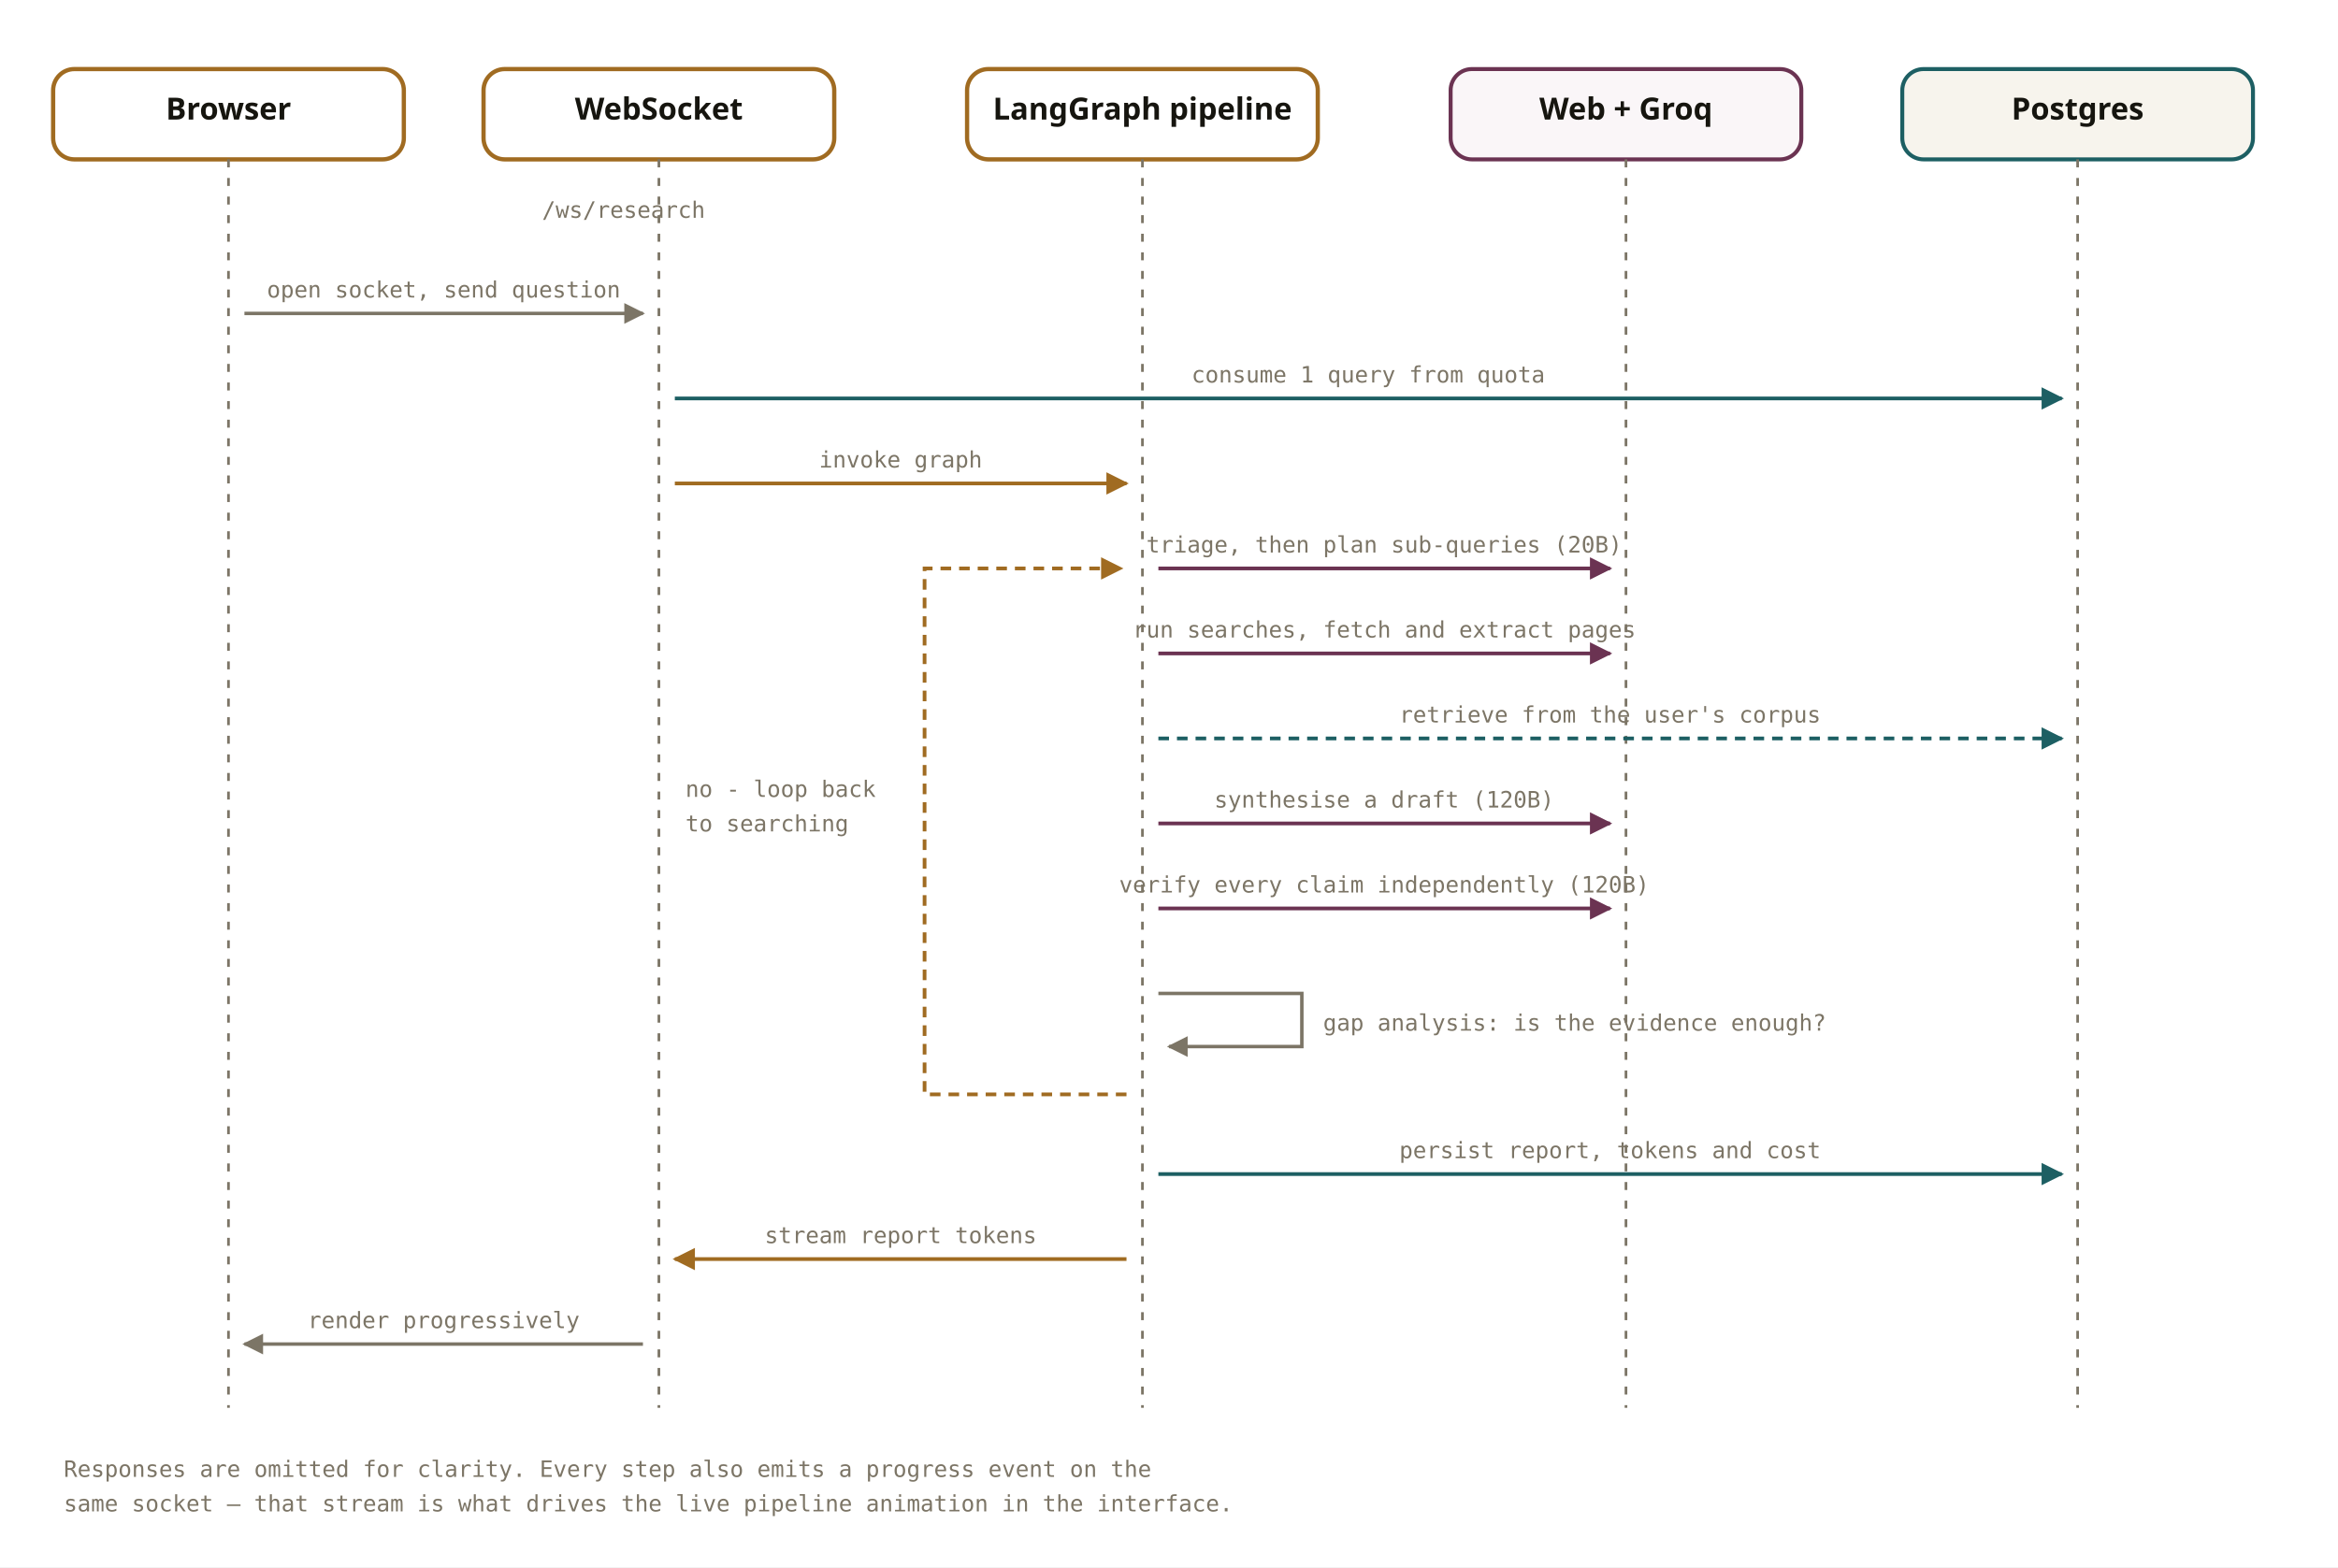
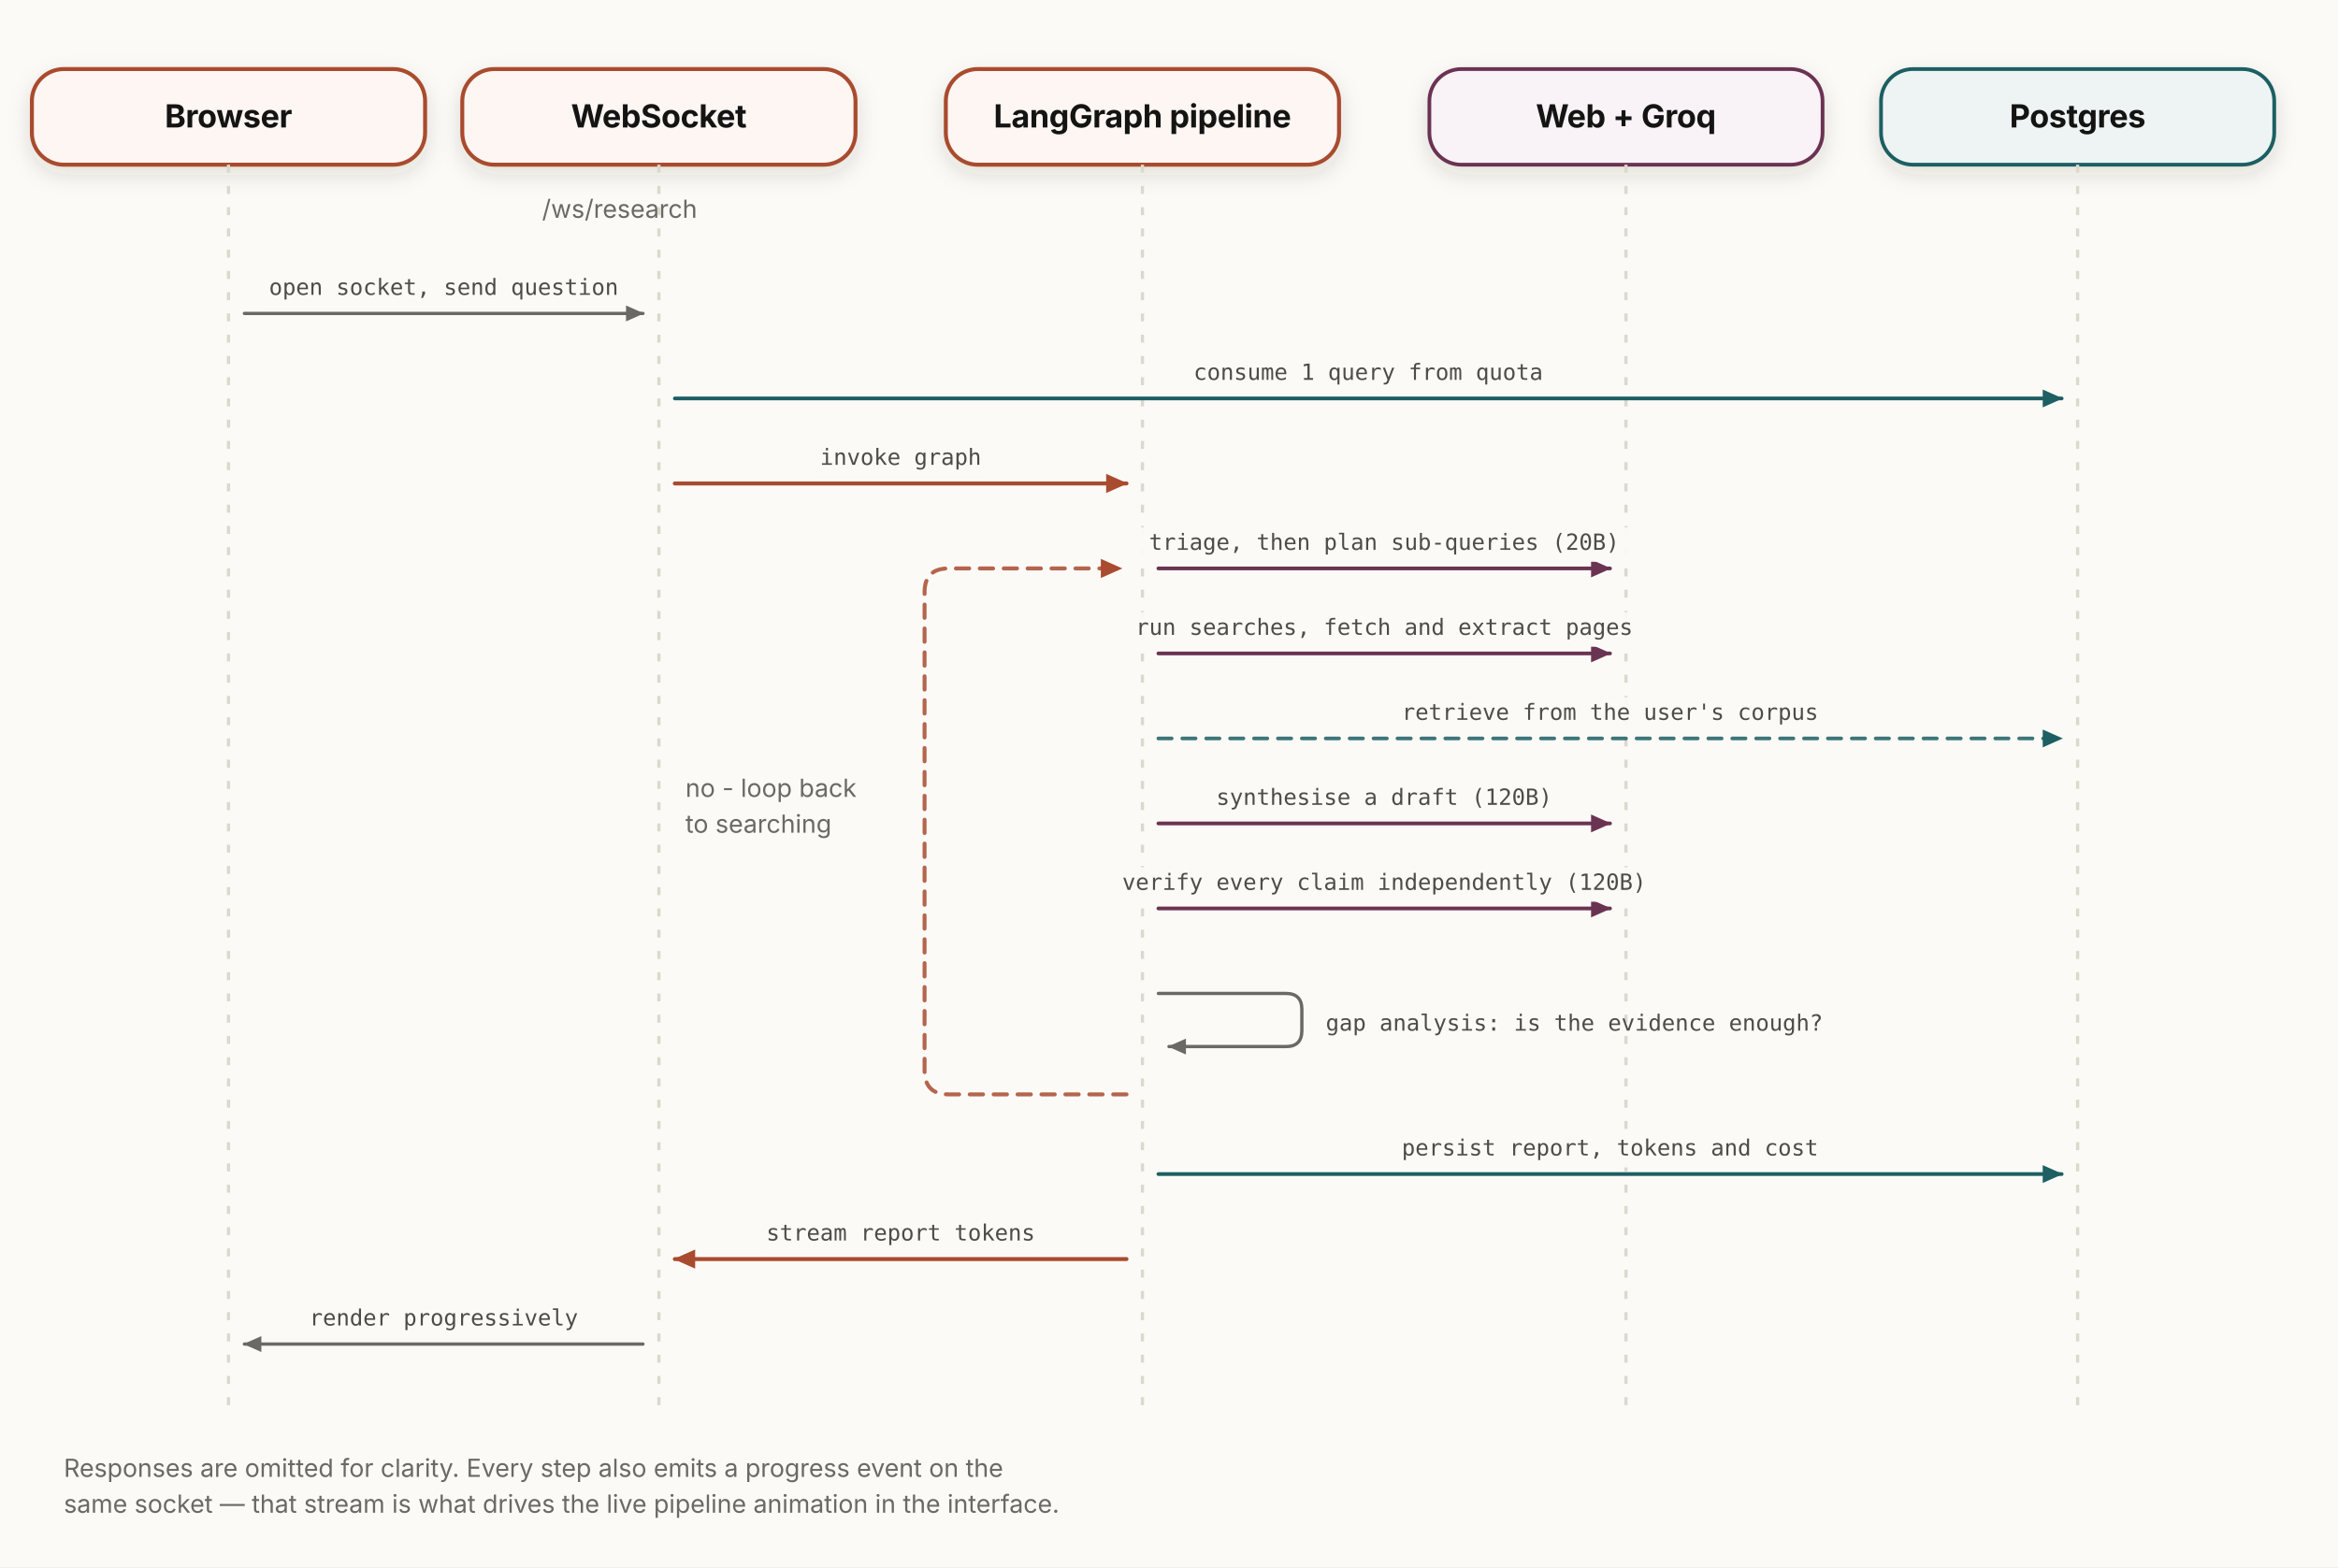
<svg xmlns="http://www.w3.org/2000/svg" viewBox="0 0 880 590" width="880" height="590" role="img">
+   <rect width="880" height="590" fill="#fbfaf7" />
  <defs>
-     <marker id="a" viewBox="0 0 10 10" refX="9" refY="5" markerWidth="6" markerHeight="6" orient="auto">
-       <path d="M0,0 L10,5 L0,10 z" fill="#7c7566" />
+     <marker id="ar-n" viewBox="0 0 10 10" refX="8.5" refY="5" markerWidth="6" markerHeight="6" orient="auto-start-reverse">
+       <path d="M0,1 L9,5 L0,9 z" fill="#6b6965" />
    </marker>
-     <marker id="ab" viewBox="0 0 10 10" refX="9" refY="5" markerWidth="6" markerHeight="6" orient="auto">
-       <path d="M0,0 L10,5 L0,10 z" fill="#a06b21" />
+     <marker id="ar-a" viewBox="0 0 10 10" refX="8.5" refY="5" markerWidth="6" markerHeight="6" orient="auto-start-reverse">
+       <path d="M0,1 L9,5 L0,9 z" fill="#a94b2f" />
    </marker>
-     <marker id="at" viewBox="0 0 10 10" refX="9" refY="5" markerWidth="6" markerHeight="6" orient="auto">
-       <path d="M0,0 L10,5 L0,10 z" fill="#1d5f63" />
+     <marker id="ar-t" viewBox="0 0 10 10" refX="8.5" refY="5" markerWidth="6" markerHeight="6" orient="auto-start-reverse">
+       <path d="M0,1 L9,5 L0,9 z" fill="#1d5f63" />
    </marker>
-     <marker id="ap" viewBox="0 0 10 10" refX="9" refY="5" markerWidth="6" markerHeight="6" orient="auto">
-       <path d="M0,0 L10,5 L0,10 z" fill="#6b3352" />
+     <marker id="ar-p" viewBox="0 0 10 10" refX="8.5" refY="5" markerWidth="6" markerHeight="6" orient="auto-start-reverse">
+       <path d="M0,1 L9,5 L0,9 z" fill="#6b3352" />
    </marker>
-     <marker id="open" viewBox="0 0 10 10" refX="9" refY="5" markerWidth="7" markerHeight="7" orient="auto">
-       <path d="M0,0 L10,5 L0,10" fill="none" stroke="#7c7566" stroke-width="1.4" />
+     <marker id="ar-g" viewBox="0 0 10 10" refX="8.5" refY="5" markerWidth="6" markerHeight="6" orient="auto-start-reverse">
+       <path d="M0,1 L9,5 L0,9 z" fill="#2f7d55" />
    </marker>
+     <marker id="ar-r" viewBox="0 0 10 10" refX="8.5" refY="5" markerWidth="6" markerHeight="6" orient="auto-start-reverse">
+       <path d="M0,1 L9,5 L0,9 z" fill="#b3402f" />
+     </marker>
+     <filter id="card" x="-25%" y="-25%" width="150%" height="170%">
+       <feDropShadow dx="0" dy="3" stdDeviation="4" flood-color="#3c3226" flood-opacity="0.13" />
+     </filter>
+     <filter id="lift" x="-25%" y="-25%" width="150%" height="170%">
+       <feDropShadow dx="0" dy="1" stdDeviation="1.6" flood-color="#3c3226" flood-opacity="0.10" />
+     </filter>
  </defs>
  <style>
-   .t  { font-family:'Plus Jakarta Sans',sans-serif; font-size:11.5px; fill:#16150f; font-weight:600 }
-   .tc { font-family:'Plus Jakarta Sans',sans-serif; font-size:11.5px; fill:#16150f; font-weight:600; text-anchor:middle }
-   .s  { font-family:'JetBrains Mono',monospace; font-size:9px; fill:#7c7566 }
-   .sc { font-family:'JetBrains Mono',monospace; font-size:9px; fill:#7c7566; text-anchor:middle }
-   .lb { font-family:'JetBrains Mono',monospace; font-size:8.5px; fill:#7c7566 }
-   .lbc{ font-family:'JetBrains Mono',monospace; font-size:8.5px; fill:#7c7566; text-anchor:middle }
-   .cap{ font-family:'JetBrains Mono',monospace; font-size:9px; letter-spacing:.1em; text-anchor:middle }
-   .ln { stroke:#7c7566; stroke-width:1.3; fill:none; marker-end:url(#a) }
-   .lnb{ stroke:#a06b21; stroke-width:1.4; fill:none; marker-end:url(#ab) }
-   .lnt{ stroke:#1d5f63; stroke-width:1.4; fill:none; marker-end:url(#at) }
-   .lnp{ stroke:#6b3352; stroke-width:1.4; fill:none; marker-end:url(#ap) }
-   .dash{ stroke-dasharray:4 3 }
-   .proc{ fill:#fff; stroke:#a06b21; stroke-width:1.6 }
-   .store{ fill:#f7f4ed; stroke:#1d5f63; stroke-width:1.5 }
-   .ext { fill:#faf6f8; stroke:#6b3352; stroke-width:1.5 }
-   .band{ fill:#faf7f1; stroke:#ddd6c8; stroke-width:1 }
-   .ok  { fill:#eef5f1; stroke:#1f6b4a; stroke-width:1.6 }
-   .bad { fill:#fbf0ef; stroke:#9c2f26; stroke-width:1.6 }
+  .ttl { font-family:'Plus Jakarta Sans',-apple-system,BlinkMacSystemFont,sans-serif; font-size:12px; font-weight:700; fill:#141413;
+         letter-spacing:-.01em; text-anchor:middle }
+  .sub { font-family:'JetBrains Mono',Menlo,Consolas,monospace; font-size:8.2px; fill:#6b6965; text-anchor:middle }
+  .lbl { font-family:'JetBrains Mono',Menlo,Consolas,monospace; font-size:8.4px; fill:#4d4c48 }
+  .lblc{ font-family:'JetBrains Mono',Menlo,Consolas,monospace; font-size:8.4px; fill:#4d4c48; text-anchor:middle }
+  .eyb { font-family:'JetBrains Mono',Menlo,Consolas,monospace; font-size:8.6px; font-weight:600; letter-spacing:.14em }
+  .idx { font-family:'JetBrains Mono',Menlo,Consolas,monospace; font-size:8px; font-weight:600; text-anchor:middle }
+  .note{ font-family:'Plus Jakarta Sans',-apple-system,BlinkMacSystemFont,sans-serif; font-size:9.4px; fill:#6b6965 }
+  .ln  { fill:none; stroke:#6b6965; stroke-width:1.25; stroke-linecap:round;
+         marker-end:url(#ar-n) }
+  .lna { fill:none; stroke:#a94b2f; stroke-width:1.5; stroke-linecap:round;
+         marker-end:url(#ar-a) }
+  .lnt { fill:none; stroke:#1d5f63; stroke-width:1.4; stroke-linecap:round;
+         marker-end:url(#ar-t) }
+  .lnp { fill:none; stroke:#6b3352; stroke-width:1.4; stroke-linecap:round;
+         marker-end:url(#ar-p) }
+  .dash{ stroke-dasharray:5 4; stroke-opacity:.85 }
</style>
-   <rect width="880" height="590" fill="#ffffff" />
-   <rect class="proc" x="20.0" y="26" width="132" height="34" rx="8" />
-   <text class="tc" x="86.0" y="45.0">Browser</text>
-   <path d="M86,60 L86,530" stroke="#7c7566" stroke-width="1" stroke-dasharray="3 4" fill="none" />
-   <rect class="proc" x="182.0" y="26" width="132" height="34" rx="8" />
-   <text class="tc" x="248.0" y="45.0">WebSocket</text>
-   <path d="M248,60 L248,530" stroke="#7c7566" stroke-width="1" stroke-dasharray="3 4" fill="none" />
-   <rect class="proc" x="364.0" y="26" width="132" height="34" rx="8" />
-   <text class="tc" x="430.0" y="45.0">LangGraph pipeline</text>
-   <path d="M430,60 L430,530" stroke="#7c7566" stroke-width="1" stroke-dasharray="3 4" fill="none" />
-   <rect class="ext" x="546.0" y="26" width="132" height="34" rx="8" />
-   <text class="tc" x="612.0" y="45.0">Web + Groq</text>
-   <path d="M612,60 L612,530" stroke="#7c7566" stroke-width="1" stroke-dasharray="3 4" fill="none" />
-   <rect class="store" x="716.0" y="26" width="132" height="34" rx="8" />
-   <text class="tc" x="782.0" y="45.0">Postgres</text>
-   <path d="M782,60 L782,530" stroke="#7c7566" stroke-width="1" stroke-dasharray="3 4" fill="none" />
-   <text class="lb" x="204" y="82" fill="#7c7566">/ws/research</text>
+   <rect x="12.0" y="26" width="148" height="36" rx="12" fill="#fdf6f3" stroke="#a94b2f" stroke-width="1.5" filter="url(#card)" />
+   <text class="ttl" x="86.0" y="48.0">Browser</text>
+   <path d="M86,62 L86,530" stroke="#ddd8cc" stroke-width="1.2" stroke-dasharray="3 5" fill="none" />
+   <rect x="174.0" y="26" width="148" height="36" rx="12" fill="#fdf6f3" stroke="#a94b2f" stroke-width="1.5" filter="url(#card)" />
+   <text class="ttl" x="248.0" y="48.0">WebSocket</text>
+   <path d="M248,62 L248,530" stroke="#ddd8cc" stroke-width="1.2" stroke-dasharray="3 5" fill="none" />
+   <rect x="356.0" y="26" width="148" height="36" rx="12" fill="#fdf6f3" stroke="#a94b2f" stroke-width="1.5" filter="url(#card)" />
+   <text class="ttl" x="430.0" y="48.0">LangGraph pipeline</text>
+   <path d="M430,62 L430,530" stroke="#ddd8cc" stroke-width="1.2" stroke-dasharray="3 5" fill="none" />
+   <rect x="538.0" y="26" width="148" height="36" rx="12" fill="#f9f2f6" stroke="#6b3352" stroke-width="1.4" filter="url(#card)" />
+   <text class="ttl" x="612.0" y="48.0">Web + Groq</text>
+   <path d="M612,62 L612,530" stroke="#ddd8cc" stroke-width="1.2" stroke-dasharray="3 5" fill="none" />
+   <rect x="708.0" y="26" width="148" height="36" rx="12" fill="#eef4f4" stroke="#1d5f63" stroke-width="1.4" filter="url(#card)" />
+   <text class="ttl" x="782.0" y="48.0">Postgres</text>
+   <path d="M782,62 L782,530" stroke="#ddd8cc" stroke-width="1.2" stroke-dasharray="3 5" fill="none" />
+   <text class="note" x="204" y="82.0" fill="#6b6965">/ws/research</text>
  <path class="ln" d="M92,118 L242,118" />
-   <text class="lbc" x="167.0" y="112">open socket, send question</text>
+   <rect x="96.48" y="102.5" width="141.04" height="13" rx="4" fill="#fbfaf7" fill-opacity=".95" />
+   <text class="lblc" x="167.0" y="111">open socket, send question</text>
  <path class="lnt" d="M254,150 L776,150" />
-   <text class="lbc" x="515.0" y="144">consume 1 query from quota</text>
-   <path class="lnb" d="M254,182 L424,182" />
-   <text class="lbc" x="339.0" y="176">invoke graph</text>
+   <rect x="444.48" y="134.5" width="141.04" height="13" rx="4" fill="#fbfaf7" fill-opacity=".95" />
+   <text class="lblc" x="515.0" y="143">consume 1 query from quota</text>
+   <path class="lna" d="M254,182 L424,182" />
+   <rect x="303.76" y="166.5" width="70.48" height="13" rx="4" fill="#fbfaf7" fill-opacity=".95" />
+   <text class="lblc" x="339.0" y="175">invoke graph</text>
  <path class="lnp" d="M436,214 L606,214" />
-   <text class="lbc" x="521.0" y="208">triage, then plan sub-queries  (20B)</text>
+   <rect x="425.28" y="198.5" width="191.44" height="13" rx="4" fill="#fbfaf7" fill-opacity=".95" />
+   <text class="lblc" x="521.0" y="207">triage, then plan sub-queries  (20B)</text>
  <path class="lnp" d="M436,246 L606,246" />
-   <text class="lbc" x="521.0" y="240">run searches, fetch and extract pages</text>
+   <rect x="422.76" y="230.5" width="196.48" height="13" rx="4" fill="#fbfaf7" fill-opacity=".95" />
+   <text class="lblc" x="521.0" y="239">run searches, fetch and extract pages</text>
  <path class="lnt dash" d="M436,278 L776,278" />
-   <text class="lbc" x="606.0" y="272">retrieve from the user's corpus</text>
+   <rect x="522.88" y="262.5" width="166.24" height="13" rx="4" fill="#fbfaf7" fill-opacity=".95" />
+   <text class="lblc" x="606.0" y="271">retrieve from the user's corpus</text>
  <path class="lnp" d="M436,310 L606,310" />
-   <text class="lbc" x="521.0" y="304">synthesise a draft  (120B)</text>
+   <rect x="450.48" y="294.5" width="141.04" height="13" rx="4" fill="#fbfaf7" fill-opacity=".95" />
+   <text class="lblc" x="521.0" y="303">synthesise a draft  (120B)</text>
  <path class="lnp" d="M436,342 L606,342" />
-   <text class="lbc" x="521.0" y="336">verify every claim independently  (120B)</text>
-   <path class="ln" d="M436,374 L490,374 L490,394 L440,394" />
-   <text class="lb" x="498" y="388">gap analysis: is the evidence enough?</text>
-   <path class="lnb dash" d="M424,412 L348,412 L348,214 L422,214" />
-   <text class="lb" x="258" y="300" fill="#a06b21">no - loop back</text>
-   <text class="lb" x="258" y="313" fill="#a06b21">to searching</text>
+   <rect x="415.2" y="326.5" width="211.6" height="13" rx="4" fill="#fbfaf7" fill-opacity=".95" />
+   <text class="lblc" x="521.0" y="335">verify every claim independently  (120B)</text>
+   <path class="ln" d="M436,374 L484.0,374.0 Q490,374 490.0,380.0 L490.0,388.0 Q490,394 484.0,394.0 L440,394" />
+   <text class="lbl" x="499" y="388">gap analysis: is the evidence enough?</text>
+   <path class="lna dash" d="M424,412 L357.0,412.0 Q348,412 348.0,403.0 L348.0,223.0 Q348,214 357.0,214.0 L422,214" />
+   <text class="note" x="258" y="300.0" fill="#a94b2f">no - loop back</text>
+   <text class="note" x="258" y="313.5" fill="#a94b2f">to searching</text>
  <path class="lnt" d="M436,442 L776,442" />
-   <text class="lbc" x="606.0" y="436">persist report, tokens and cost</text>
-   <path class="lnb" d="M424,474 L254,474" />
-   <text class="lbc" x="339.0" y="468">stream report tokens</text>
+   <rect x="522.88" y="426.5" width="166.24" height="13" rx="4" fill="#fbfaf7" fill-opacity=".95" />
+   <text class="lblc" x="606.0" y="435">persist report, tokens and cost</text>
+   <path class="lna" d="M424,474 L254,474" />
+   <rect x="283.6" y="458.5" width="110.8" height="13" rx="4" fill="#fbfaf7" fill-opacity=".95" />
+   <text class="lblc" x="339.0" y="467">stream report tokens</text>
  <path class="ln" d="M242,506 L92,506" />
-   <text class="lbc" x="167.0" y="500">render progressively</text>
-   <text class="lb" x="24" y="556" fill="#7c7566">Responses are omitted for clarity. Every step also emits a progress event on the</text>
-   <text class="lb" x="24" y="569" fill="#7c7566">same socket — that stream is what drives the live pipeline animation in the interface.</text>
+   <rect x="111.6" y="490.5" width="110.8" height="13" rx="4" fill="#fbfaf7" fill-opacity=".95" />
+   <text class="lblc" x="167.0" y="499">render progressively</text>
+   <text class="note" x="24" y="556.0" fill="#6b6965">Responses are omitted for clarity. Every step also emits a progress event on the</text>
+   <text class="note" x="24" y="569.5" fill="#6b6965">same socket — that stream is what drives the live pipeline animation in the interface.</text>
</svg>
